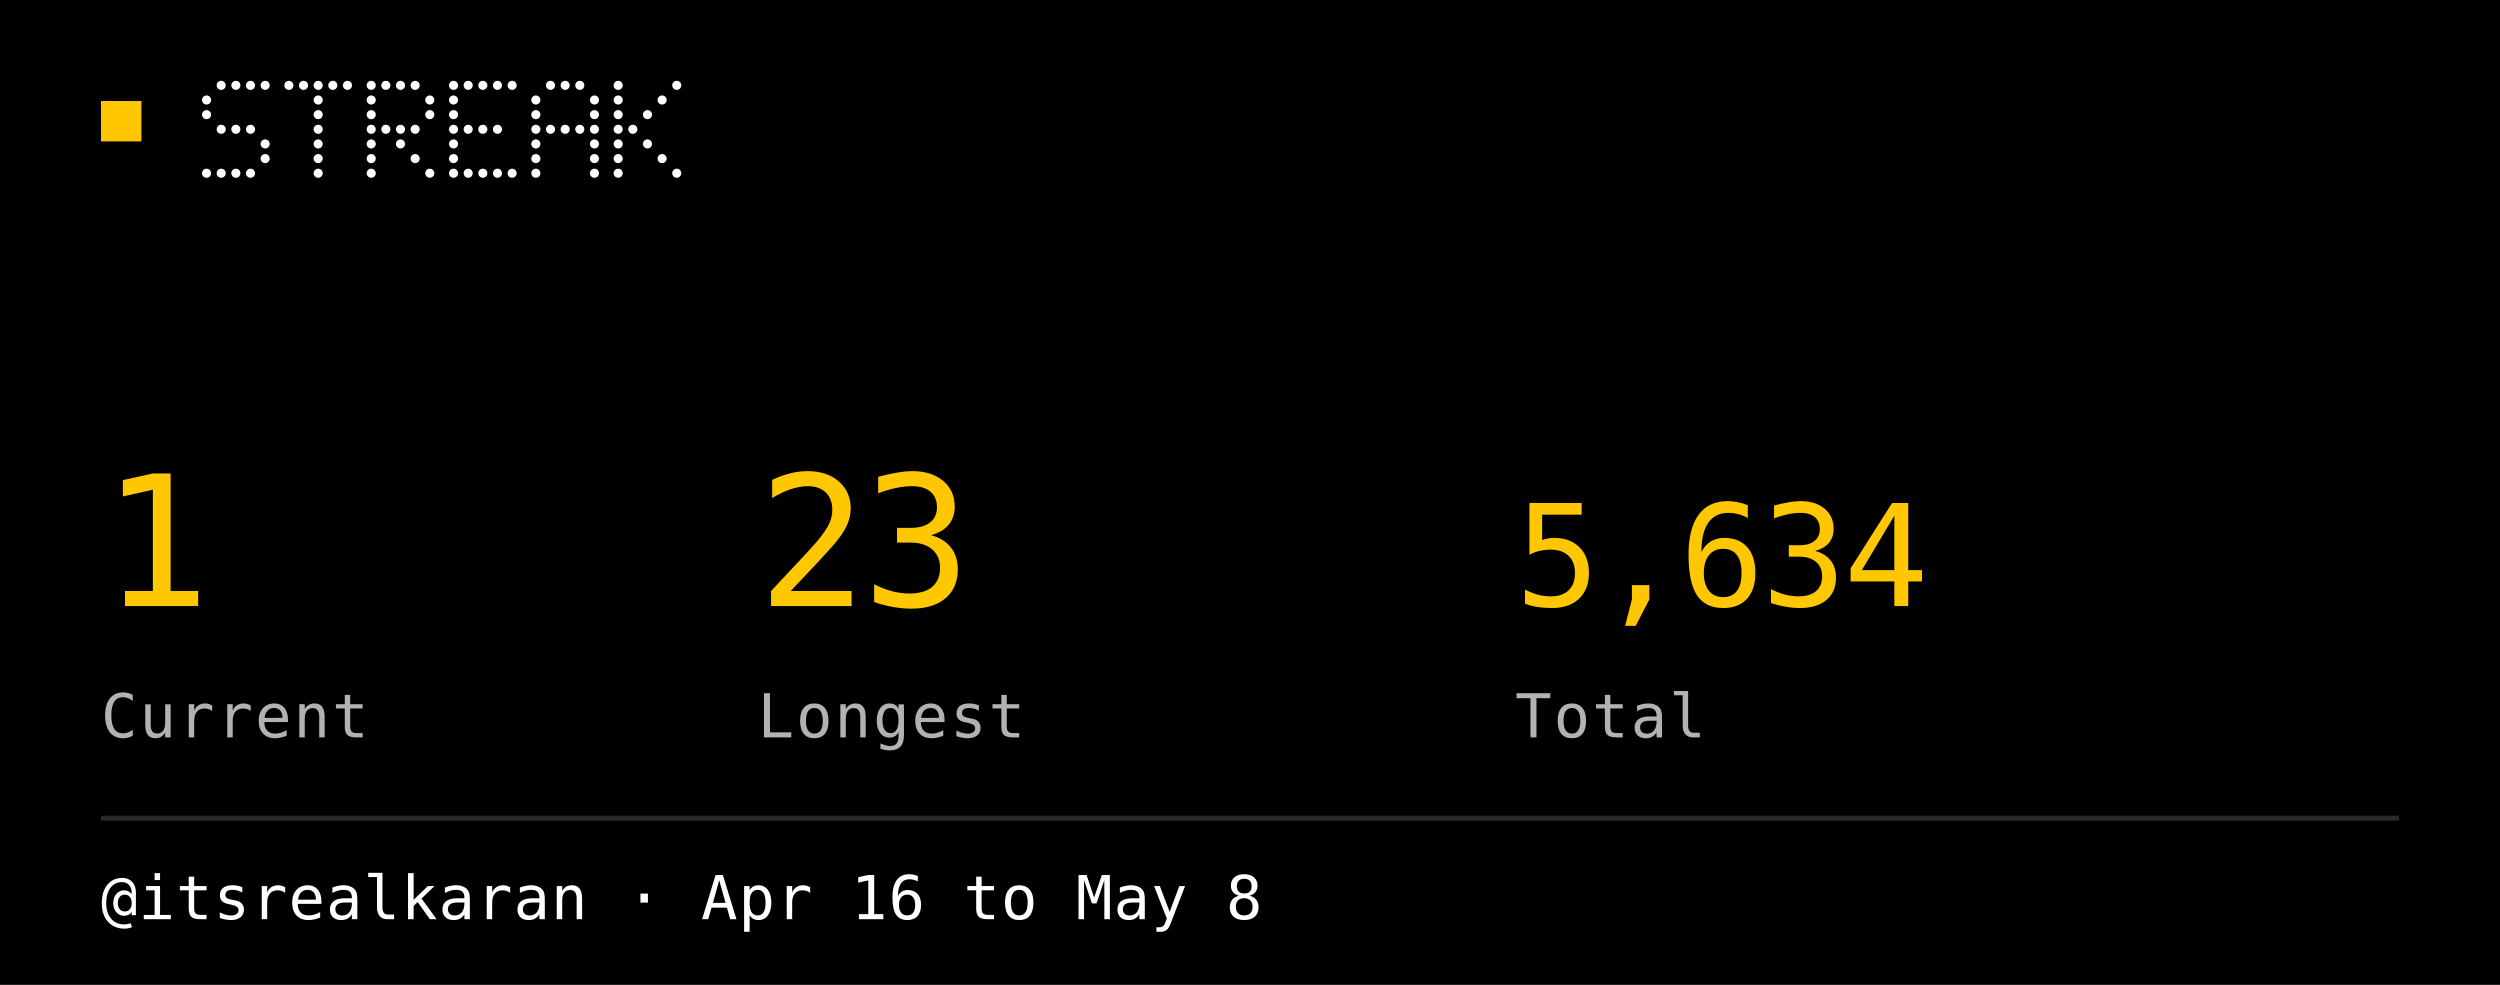
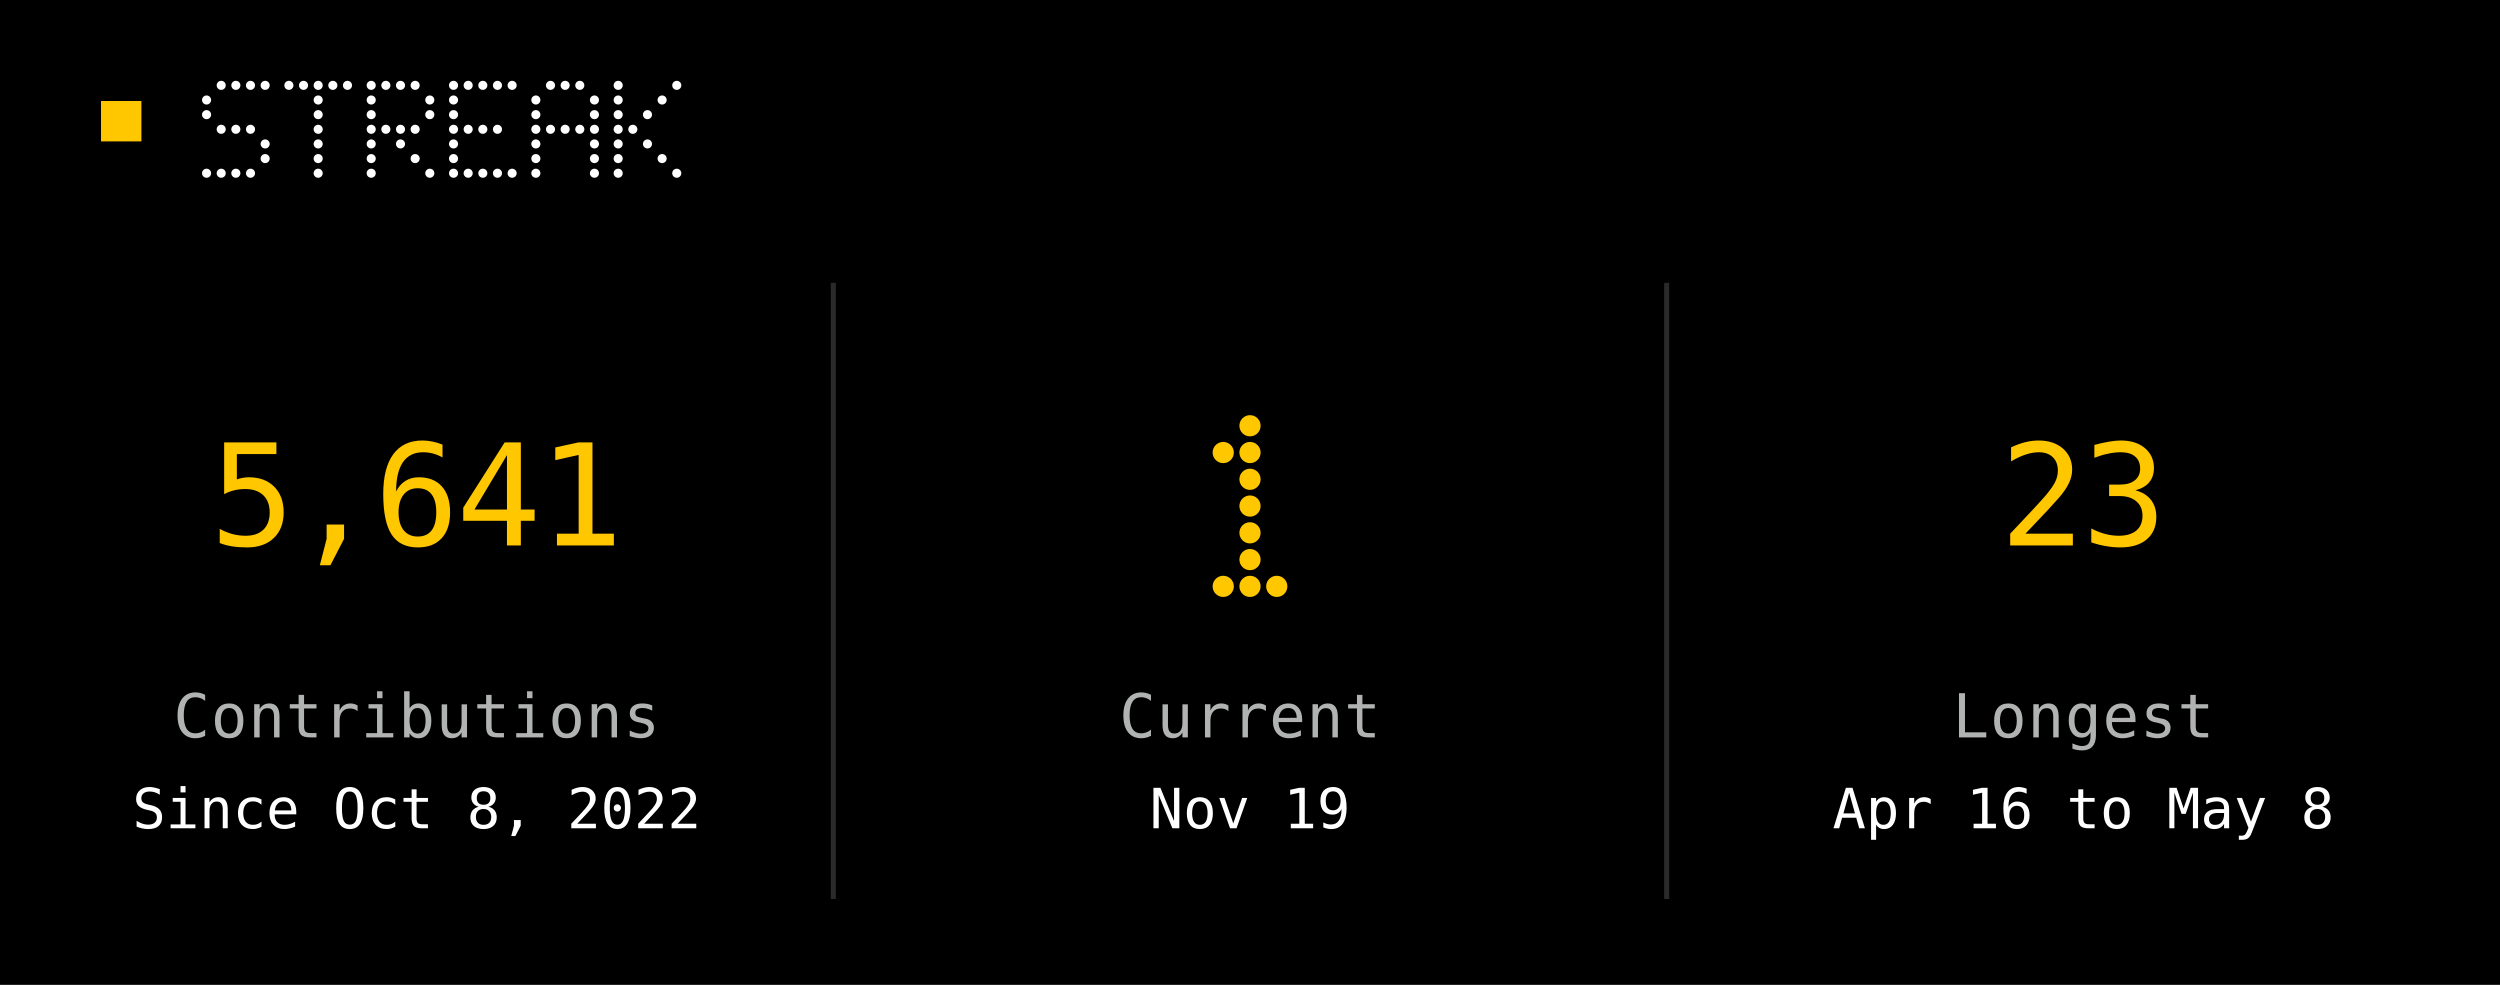
<svg xmlns="http://www.w3.org/2000/svg" width="495" height="195" viewBox="0 0 495 195" role="img">
  <rect width="495" height="195" fill="#000000" />
  <rect x="20" y="20" width="8" height="8" fill="#FFC700" />
  <circle cx="43.8" cy="16.9" r="0.90" fill="#FFFFFF" />
  <circle cx="46.7" cy="16.9" r="0.90" fill="#FFFFFF" />
  <circle cx="49.6" cy="16.9" r="0.90" fill="#FFFFFF" />
  <circle cx="52.5" cy="16.9" r="0.90" fill="#FFFFFF" />
  <circle cx="40.9" cy="19.8" r="0.90" fill="#FFFFFF" />
  <circle cx="40.9" cy="22.7" r="0.90" fill="#FFFFFF" />
  <circle cx="43.8" cy="25.6" r="0.90" fill="#FFFFFF" />
  <circle cx="46.7" cy="25.6" r="0.90" fill="#FFFFFF" />
  <circle cx="49.6" cy="25.6" r="0.90" fill="#FFFFFF" />
  <circle cx="52.5" cy="28.5" r="0.90" fill="#FFFFFF" />
  <circle cx="52.5" cy="31.4" r="0.90" fill="#FFFFFF" />
  <circle cx="40.9" cy="34.3" r="0.90" fill="#FFFFFF" />
  <circle cx="43.8" cy="34.3" r="0.90" fill="#FFFFFF" />
  <circle cx="46.7" cy="34.3" r="0.90" fill="#FFFFFF" />
  <circle cx="49.6" cy="34.3" r="0.90" fill="#FFFFFF" />
  <circle cx="57.2" cy="16.9" r="0.90" fill="#FFFFFF" />
  <circle cx="60.1" cy="16.9" r="0.90" fill="#FFFFFF" />
  <circle cx="63.0" cy="16.9" r="0.90" fill="#FFFFFF" />
  <circle cx="65.9" cy="16.9" r="0.90" fill="#FFFFFF" />
  <circle cx="68.8" cy="16.9" r="0.90" fill="#FFFFFF" />
  <circle cx="63.0" cy="19.8" r="0.90" fill="#FFFFFF" />
  <circle cx="63.0" cy="22.7" r="0.90" fill="#FFFFFF" />
  <circle cx="63.0" cy="25.6" r="0.90" fill="#FFFFFF" />
  <circle cx="63.0" cy="28.5" r="0.90" fill="#FFFFFF" />
  <circle cx="63.0" cy="31.4" r="0.90" fill="#FFFFFF" />
  <circle cx="63.0" cy="34.3" r="0.90" fill="#FFFFFF" />
  <circle cx="73.5" cy="16.9" r="0.90" fill="#FFFFFF" />
  <circle cx="76.4" cy="16.9" r="0.90" fill="#FFFFFF" />
  <circle cx="79.3" cy="16.9" r="0.90" fill="#FFFFFF" />
  <circle cx="82.2" cy="16.9" r="0.90" fill="#FFFFFF" />
  <circle cx="73.5" cy="19.8" r="0.90" fill="#FFFFFF" />
  <circle cx="85.1" cy="19.8" r="0.90" fill="#FFFFFF" />
  <circle cx="73.5" cy="22.7" r="0.90" fill="#FFFFFF" />
  <circle cx="85.1" cy="22.7" r="0.90" fill="#FFFFFF" />
  <circle cx="73.5" cy="25.6" r="0.90" fill="#FFFFFF" />
  <circle cx="76.4" cy="25.6" r="0.90" fill="#FFFFFF" />
  <circle cx="79.3" cy="25.6" r="0.90" fill="#FFFFFF" />
  <circle cx="82.2" cy="25.6" r="0.90" fill="#FFFFFF" />
  <circle cx="73.5" cy="28.5" r="0.90" fill="#FFFFFF" />
  <circle cx="79.3" cy="28.5" r="0.90" fill="#FFFFFF" />
  <circle cx="73.5" cy="31.4" r="0.90" fill="#FFFFFF" />
  <circle cx="82.2" cy="31.4" r="0.90" fill="#FFFFFF" />
  <circle cx="73.5" cy="34.3" r="0.90" fill="#FFFFFF" />
  <circle cx="85.1" cy="34.3" r="0.90" fill="#FFFFFF" />
  <circle cx="89.8" cy="16.9" r="0.90" fill="#FFFFFF" />
  <circle cx="92.7" cy="16.9" r="0.90" fill="#FFFFFF" />
  <circle cx="95.6" cy="16.9" r="0.90" fill="#FFFFFF" />
  <circle cx="98.5" cy="16.9" r="0.90" fill="#FFFFFF" />
  <circle cx="101.4" cy="16.9" r="0.90" fill="#FFFFFF" />
  <circle cx="89.8" cy="19.8" r="0.90" fill="#FFFFFF" />
  <circle cx="89.8" cy="22.7" r="0.90" fill="#FFFFFF" />
  <circle cx="89.8" cy="25.6" r="0.90" fill="#FFFFFF" />
  <circle cx="92.7" cy="25.6" r="0.90" fill="#FFFFFF" />
  <circle cx="95.6" cy="25.6" r="0.90" fill="#FFFFFF" />
  <circle cx="98.5" cy="25.6" r="0.90" fill="#FFFFFF" />
  <circle cx="89.8" cy="28.5" r="0.90" fill="#FFFFFF" />
  <circle cx="89.8" cy="31.4" r="0.90" fill="#FFFFFF" />
  <circle cx="89.8" cy="34.3" r="0.90" fill="#FFFFFF" />
  <circle cx="92.7" cy="34.3" r="0.90" fill="#FFFFFF" />
  <circle cx="95.6" cy="34.3" r="0.90" fill="#FFFFFF" />
  <circle cx="98.5" cy="34.3" r="0.90" fill="#FFFFFF" />
  <circle cx="101.4" cy="34.3" r="0.90" fill="#FFFFFF" />
  <circle cx="109.0" cy="16.9" r="0.90" fill="#FFFFFF" />
  <circle cx="111.9" cy="16.9" r="0.90" fill="#FFFFFF" />
  <circle cx="114.8" cy="16.9" r="0.90" fill="#FFFFFF" />
  <circle cx="106.1" cy="19.8" r="0.90" fill="#FFFFFF" />
  <circle cx="117.7" cy="19.8" r="0.90" fill="#FFFFFF" />
  <circle cx="106.1" cy="22.7" r="0.90" fill="#FFFFFF" />
  <circle cx="117.7" cy="22.7" r="0.90" fill="#FFFFFF" />
  <circle cx="106.1" cy="25.6" r="0.90" fill="#FFFFFF" />
  <circle cx="109.0" cy="25.6" r="0.90" fill="#FFFFFF" />
  <circle cx="111.9" cy="25.6" r="0.90" fill="#FFFFFF" />
  <circle cx="114.8" cy="25.6" r="0.90" fill="#FFFFFF" />
  <circle cx="117.7" cy="25.6" r="0.90" fill="#FFFFFF" />
  <circle cx="106.1" cy="28.5" r="0.90" fill="#FFFFFF" />
  <circle cx="117.7" cy="28.5" r="0.90" fill="#FFFFFF" />
  <circle cx="106.1" cy="31.4" r="0.90" fill="#FFFFFF" />
  <circle cx="117.7" cy="31.4" r="0.90" fill="#FFFFFF" />
  <circle cx="106.1" cy="34.3" r="0.90" fill="#FFFFFF" />
  <circle cx="117.7" cy="34.3" r="0.90" fill="#FFFFFF" />
  <circle cx="122.4" cy="16.9" r="0.90" fill="#FFFFFF" />
  <circle cx="134.0" cy="16.9" r="0.90" fill="#FFFFFF" />
  <circle cx="122.4" cy="19.8" r="0.90" fill="#FFFFFF" />
  <circle cx="131.1" cy="19.8" r="0.90" fill="#FFFFFF" />
  <circle cx="122.4" cy="22.7" r="0.90" fill="#FFFFFF" />
  <circle cx="128.2" cy="22.7" r="0.90" fill="#FFFFFF" />
  <circle cx="122.4" cy="25.6" r="0.90" fill="#FFFFFF" />
  <circle cx="125.3" cy="25.6" r="0.90" fill="#FFFFFF" />
  <circle cx="122.4" cy="28.5" r="0.90" fill="#FFFFFF" />
  <circle cx="128.2" cy="28.5" r="0.90" fill="#FFFFFF" />
  <circle cx="122.4" cy="31.4" r="0.90" fill="#FFFFFF" />
  <circle cx="131.1" cy="31.4" r="0.90" fill="#FFFFFF" />
  <circle cx="122.4" cy="34.3" r="0.90" fill="#FFFFFF" />
  <circle cx="134.0" cy="34.3" r="0.90" fill="#FFFFFF" />
-   <text x="20" y="120" fill="#FFC700" font-family="ui-monospace, Geist Mono, monospace" font-size="36" letter-spacing="-1" dominant-baseline="auto">1</text>
-   <text x="150" y="120" fill="#FFC700" font-family="ui-monospace, Geist Mono, monospace" font-size="36" letter-spacing="-1" dominant-baseline="auto">23</text>
-   <text x="300" y="120" fill="#FFC700" font-family="ui-monospace, Geist Mono, monospace" font-size="28" letter-spacing="-0.6" dominant-baseline="auto">5,634</text>
-   <text x="20" y="146" fill="#B1B3B3" font-family="ui-monospace, Geist Mono, monospace" font-size="12" letter-spacing="0.4" dominant-baseline="auto">Current</text>
-   <text x="150" y="146" fill="#B1B3B3" font-family="ui-monospace, Geist Mono, monospace" font-size="12" letter-spacing="0.4" dominant-baseline="auto">Longest</text>
-   <text x="300" y="146" fill="#B1B3B3" font-family="ui-monospace, Geist Mono, monospace" font-size="12" letter-spacing="0.4" dominant-baseline="auto">Total</text>
-   <line x1="20" y1="162" x2="475" y2="162" stroke="#2A2A2A" />
-   <text x="20" y="182" fill="#FFFFFF" font-family="ui-monospace, Geist Mono, monospace" font-size="12" letter-spacing="0.2" dominant-baseline="auto">@itsrealkaran · Apr 16 to May 8</text>
+   <line x1="165.0" y1="56" x2="165.0" y2="178" stroke="#2A2A2A" />
+   <line x1="330.0" y1="56" x2="330.0" y2="178" stroke="#2A2A2A" />
+   <text x="82.5" y="108" fill="#FFC700" text-anchor="middle" font-family="ui-monospace, Geist Mono, monospace" font-size="28" letter-spacing="-0.6" dominant-baseline="auto">5,641</text>
+   <text x="82.5" y="146" fill="#B1B3B3" text-anchor="middle" font-family="ui-monospace, Geist Mono, monospace" font-size="12" letter-spacing="0.2" dominant-baseline="auto">Contributions</text>
+   <text x="82.5" y="164" fill="#FFFFFF" text-anchor="middle" font-family="ui-monospace, Geist Mono, monospace" font-size="11" letter-spacing="0" dominant-baseline="auto">Since Oct 8, 2022</text>
+   <circle cx="247.5" cy="84.3" r="2.10" fill="#FFC700" />
+   <circle cx="242.2" cy="89.6" r="2.10" fill="#FFC700" />
+   <circle cx="247.5" cy="89.6" r="2.10" fill="#FFC700" />
+   <circle cx="247.5" cy="94.9" r="2.10" fill="#FFC700" />
+   <circle cx="247.5" cy="100.2" r="2.10" fill="#FFC700" />
+   <circle cx="247.5" cy="105.5" r="2.10" fill="#FFC700" />
+   <circle cx="247.5" cy="110.8" r="2.10" fill="#FFC700" />
+   <circle cx="242.2" cy="116.1" r="2.10" fill="#FFC700" />
+   <circle cx="247.5" cy="116.1" r="2.10" fill="#FFC700" />
+   <circle cx="252.8" cy="116.1" r="2.10" fill="#FFC700" />
+   <text x="247.5" y="146" fill="#B1B3B3" text-anchor="middle" font-family="ui-monospace, Geist Mono, monospace" font-size="12" letter-spacing="0.2" dominant-baseline="auto">Current</text>
+   <text x="247.5" y="164" fill="#FFFFFF" text-anchor="middle" font-family="ui-monospace, Geist Mono, monospace" font-size="11" letter-spacing="0" dominant-baseline="auto">Nov 19</text>
+   <text x="412.5" y="108" fill="#FFC700" text-anchor="middle" font-family="ui-monospace, Geist Mono, monospace" font-size="28" letter-spacing="-0.6" dominant-baseline="auto">23</text>
+   <text x="412.5" y="146" fill="#B1B3B3" text-anchor="middle" font-family="ui-monospace, Geist Mono, monospace" font-size="12" letter-spacing="0.2" dominant-baseline="auto">Longest</text>
+   <text x="412.5" y="164" fill="#FFFFFF" text-anchor="middle" font-family="ui-monospace, Geist Mono, monospace" font-size="11" letter-spacing="0" dominant-baseline="auto">Apr 16 to May 8</text>
</svg>
